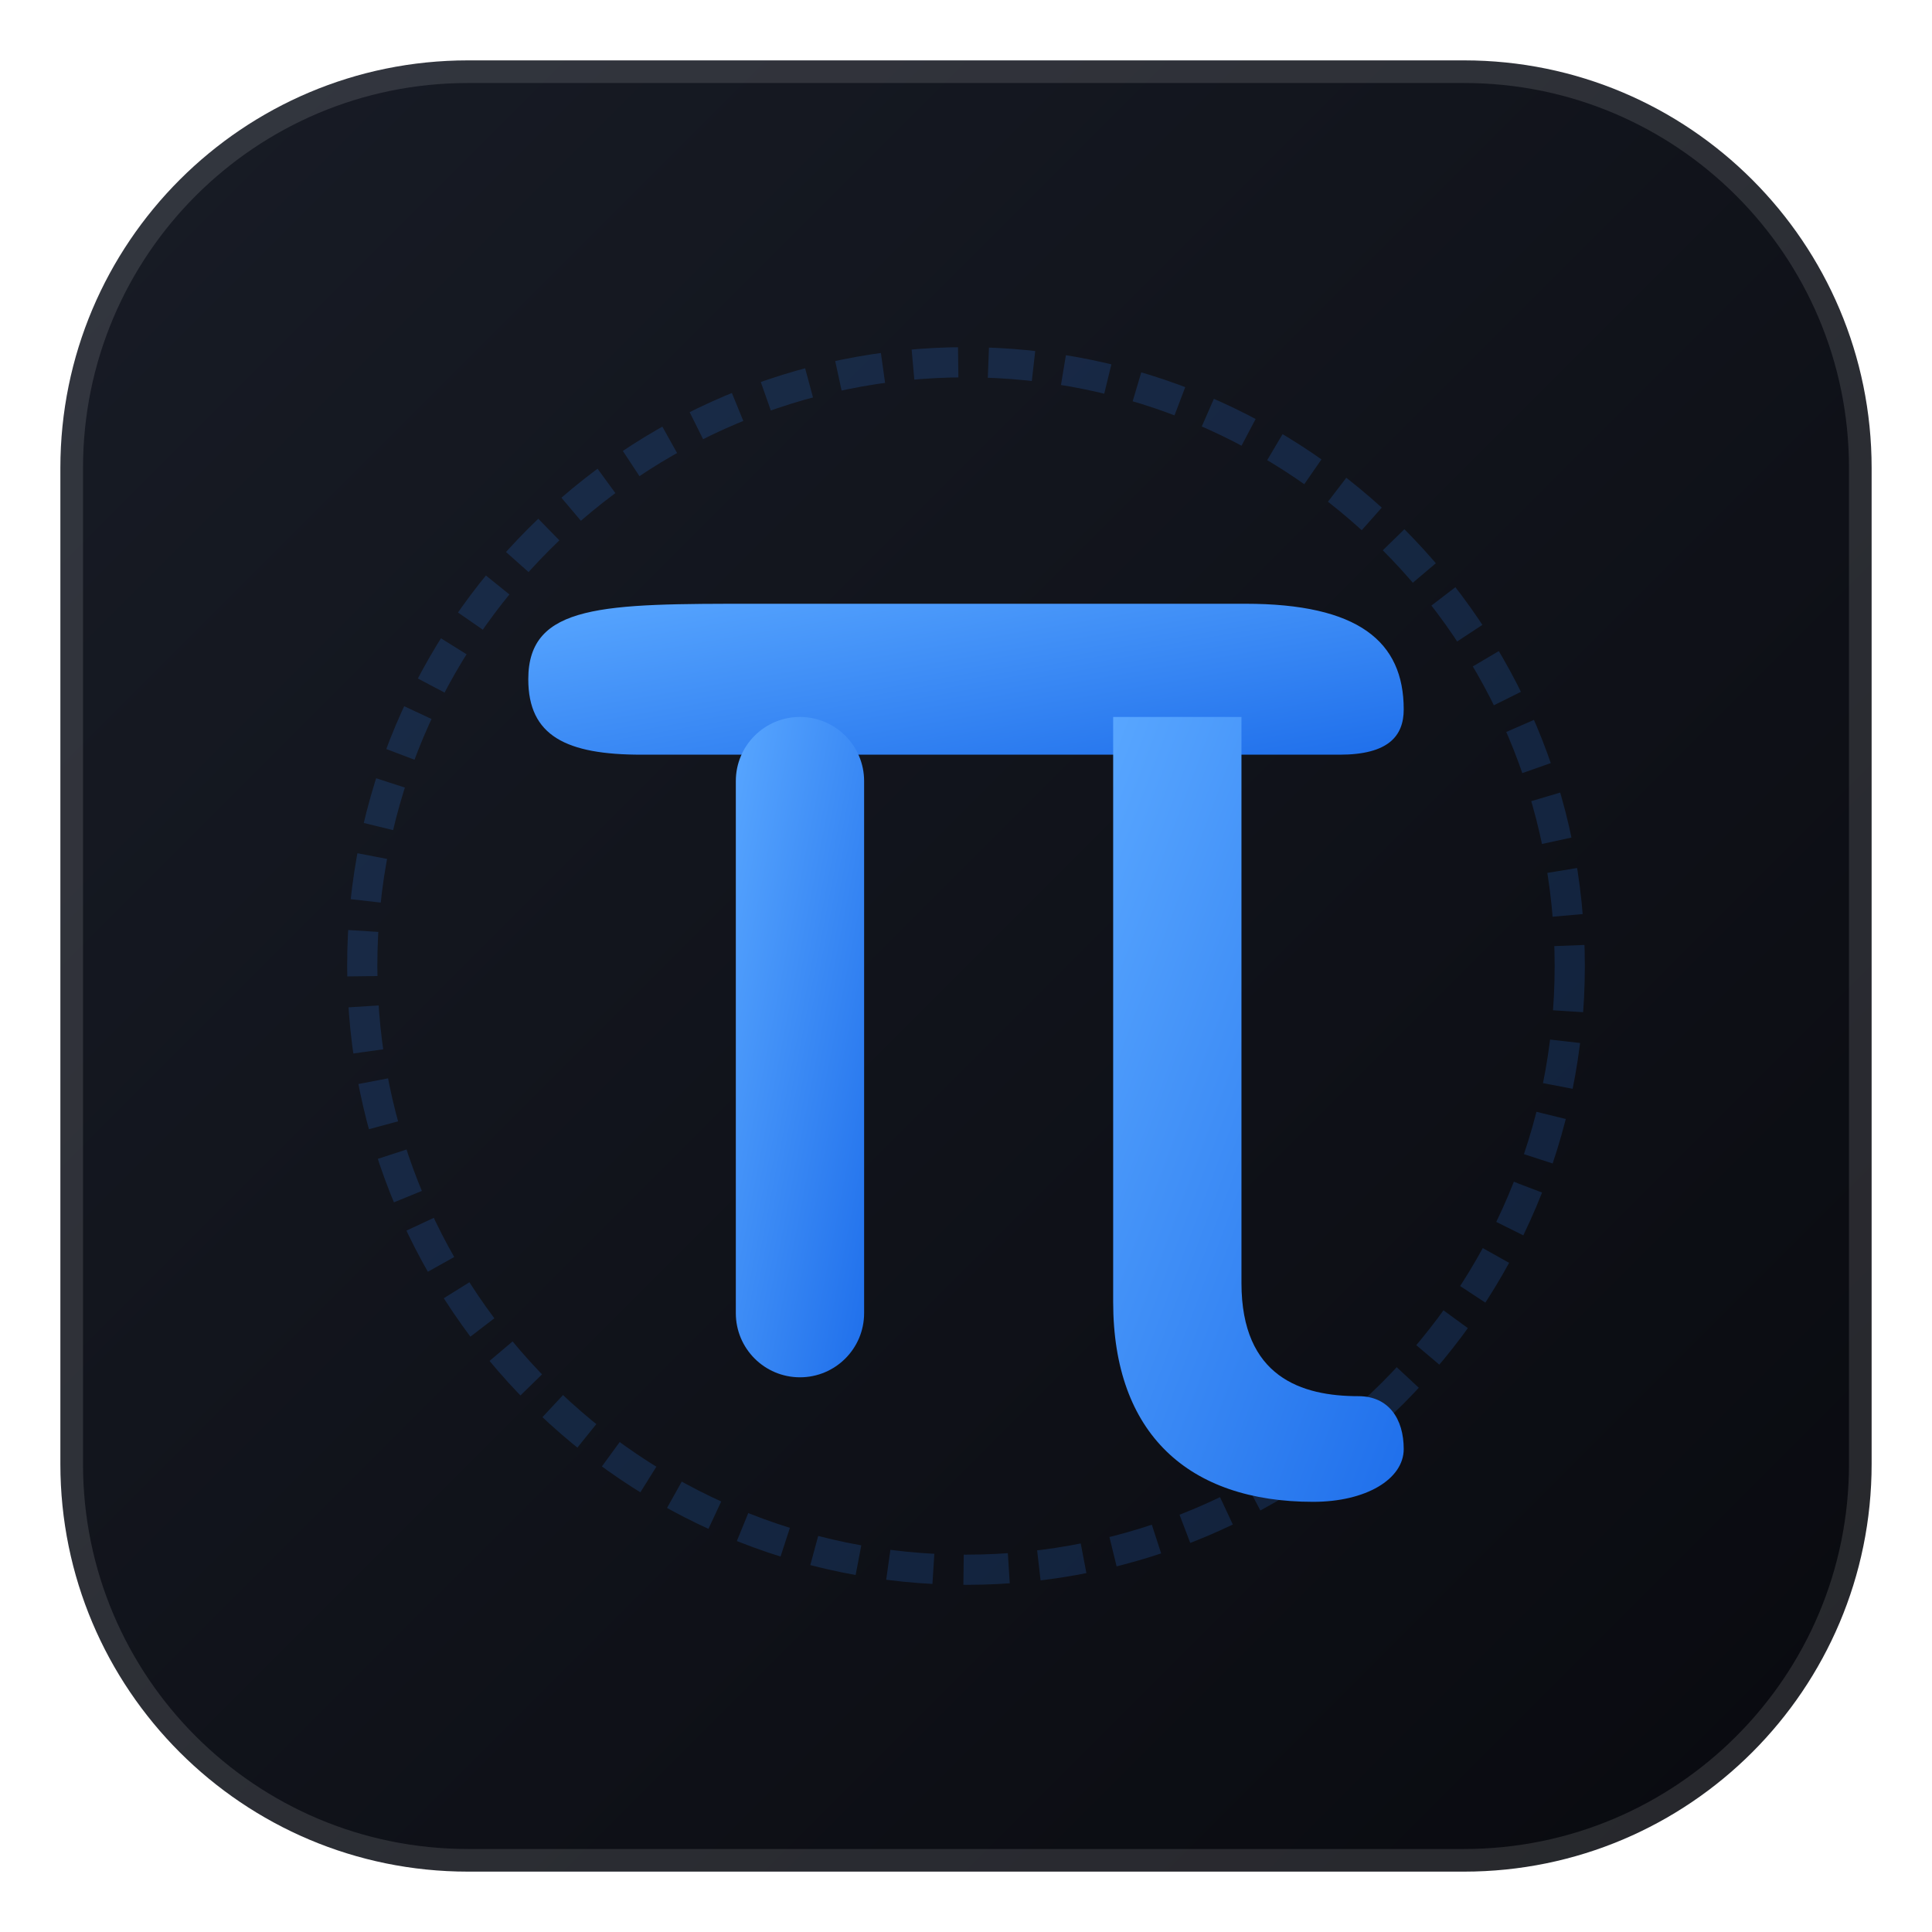
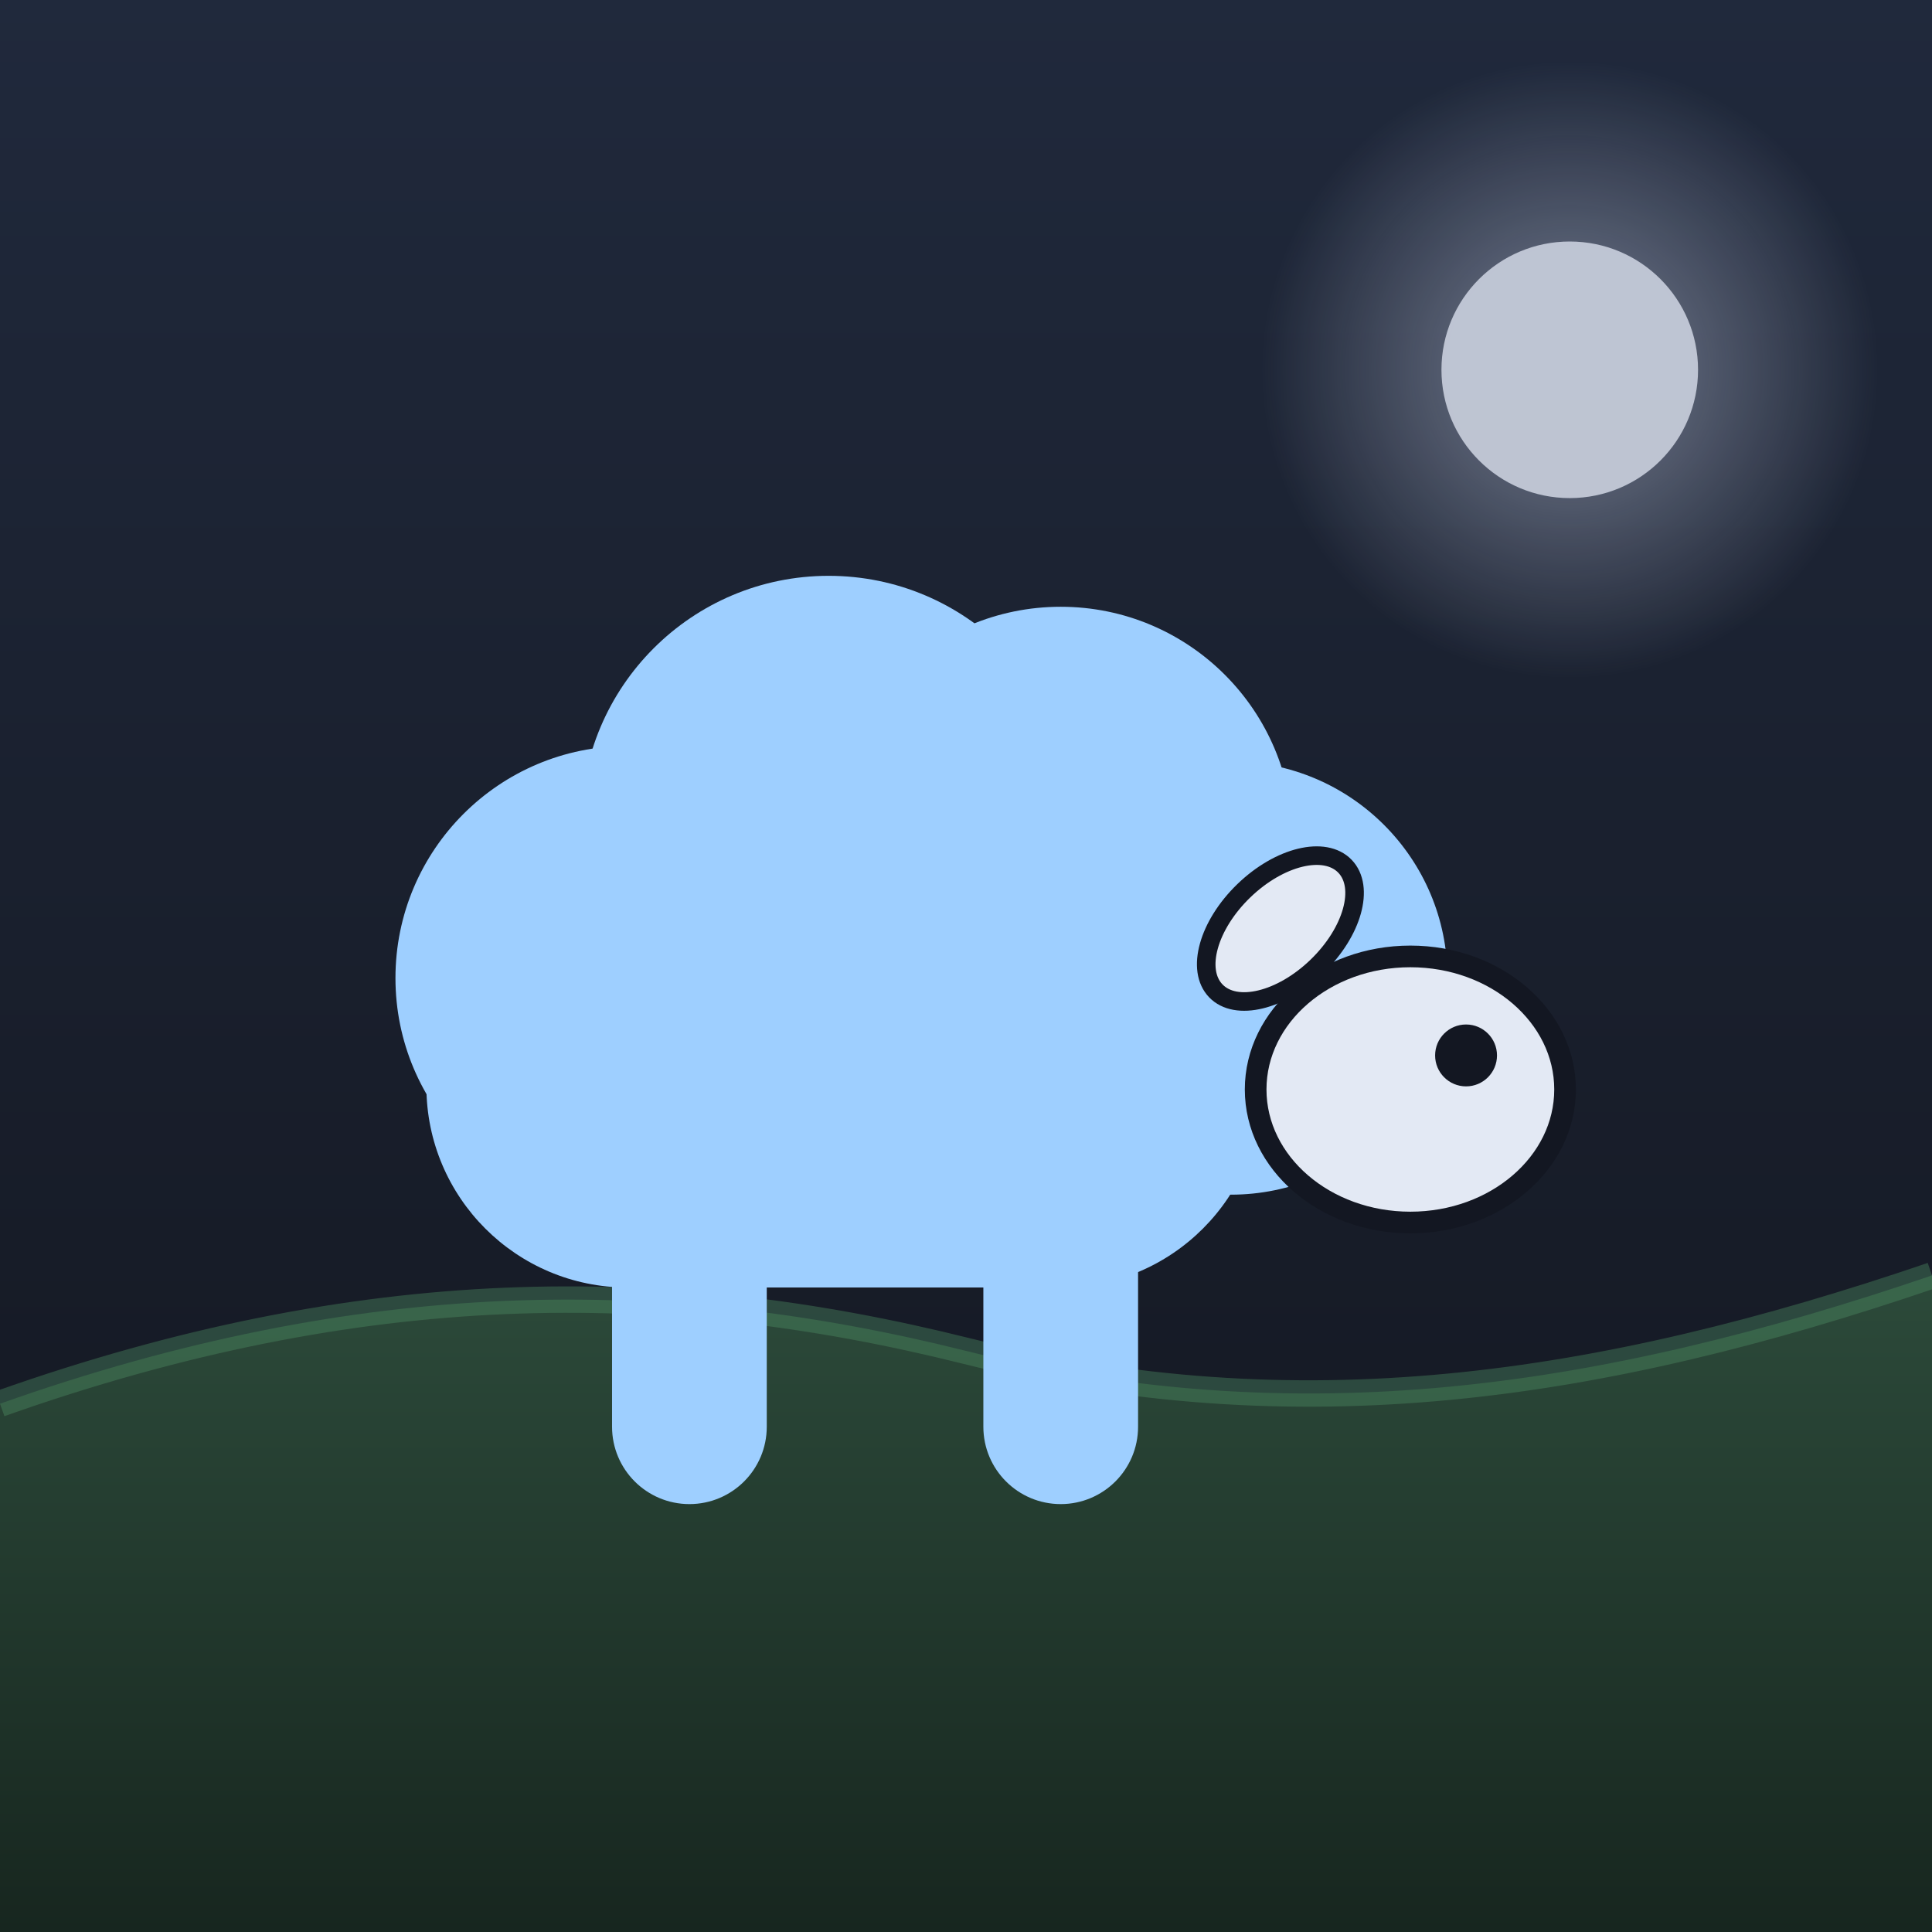
- <svg xmlns="http://www.w3.org/2000/svg" viewBox="0 0 512 512">
+ <svg xmlns="http://www.w3.org/2000/svg" viewBox="0 0 512 512" role="img" aria-label="A blue sheep on a moonlit pasture">
  <defs>
-     <linearGradient id="bgGrad" x1="0%" y1="0%" x2="100%" y2="100%">
-       <stop offset="0%" stop-color="#181c26" />
-       <stop offset="100%" stop-color="#090a0f" />
+     <linearGradient id="sky" x1="0" y1="0" x2="0" y2="1">
+       <stop offset="0%" stop-color="#20293c" />
+       <stop offset="100%" stop-color="#12151d" />
    </linearGradient>
-     <linearGradient id="piGrad" x1="0%" y1="0%" x2="100%" y2="100%">
-       <stop offset="0%" stop-color="#58a6ff" />
-       <stop offset="100%" stop-color="#1f6feb" />
+     <linearGradient id="hill" x1="0" y1="0" x2="0" y2="1">
+       <stop offset="0%" stop-color="#2c4a3a" />
+       <stop offset="100%" stop-color="#17261f" />
    </linearGradient>
+     <linearGradient id="fleece" gradientUnits="userSpaceOnUse" x1="110" y1="150" x2="380" y2="410">
+       <stop offset="0%" stop-color="#9ecfff" />
+       <stop offset="100%" stop-color="#2b78e8" />
+     </linearGradient>
+     <radialGradient id="moonGlow">
+       <stop offset="40%" stop-color="#dfe7ff" stop-opacity="0.28" />
+       <stop offset="100%" stop-color="#dfe7ff" stop-opacity="0" />
+     </radialGradient>
  </defs>
-   <rect x="16" y="16" width="480" height="480" rx="108" fill="url(#bgGrad)" stroke="rgba(255,255,255,0.12)" stroke-width="12" />
-   <circle cx="256" cy="256" r="160" fill="none" stroke="rgba(47,129,247,0.18)" stroke-width="8" stroke-dasharray="12 8" />
-   <path d="M140 180 C 140 160, 160 160, 200 160 L 330 160 C 360 160, 372 170, 372 188 C 372 195, 368 200, 355 200 L 170 200 C 150 200, 140 195, 140 180 Z" fill="url(#piGrad)" />
-   <rect x="195" y="190" width="34" height="175" rx="17" fill="url(#piGrad)" />
-   <path d="M295 190 L 329 190 L 329 340 C 329 365, 345 370, 360 370 C 368 370, 372 376, 372 384 C 372 392, 362 398, 348 398 C 315 398, 295 380, 295 345 Z" fill="url(#piGrad)" />
+   <rect width="512" height="512" fill="url(#sky)" />
+   <circle cx="416" cy="98" r="82" fill="url(#moonGlow)" />
+   <circle cx="416" cy="98" r="34" fill="#e8edfa" opacity="0.72" />
+   <path d="M0 372 C 96 338, 176 338, 256 358 C 344 380, 424 368, 512 338 L512 512 L0 512 Z" fill="url(#hill)" />
+   <path d="M0 372 C 96 338, 176 338, 256 358 C 344 380, 424 368, 512 338" fill="none" stroke="#4e8f63" stroke-width="7" opacity="0.4" />
+   <g transform="translate(72 128) scale(8.2)">
+     <g fill="url(#fleece)">
+       <rect x="11" y="21" width="5" height="12" rx="2.5" />
+       <rect x="23" y="21" width="5" height="12" rx="2.5" />
+       <circle cx="11.5" cy="16" r="7.5" />
+       <circle cx="18" cy="11" r="8" />
+       <circle cx="25.5" cy="11.5" r="7.5" />
+       <circle cx="31" cy="16" r="7" />
+       <rect x="5" y="13" width="27" height="13" rx="6.5" />
+     </g>
+     <ellipse cx="32.6" cy="14.4" rx="2.9" ry="1.7" fill="#e3e9f4" stroke="#131722" stroke-width="0.6" transform="rotate(-44 32.6 14.4)" />
+     <ellipse cx="36.8" cy="19.6" rx="5" ry="4.3" fill="#e3e9f4" stroke="#131722" stroke-width="0.7" />
+     <circle cx="38.6" cy="18.5" r="1" fill="#131722" />
+   </g>
</svg>
